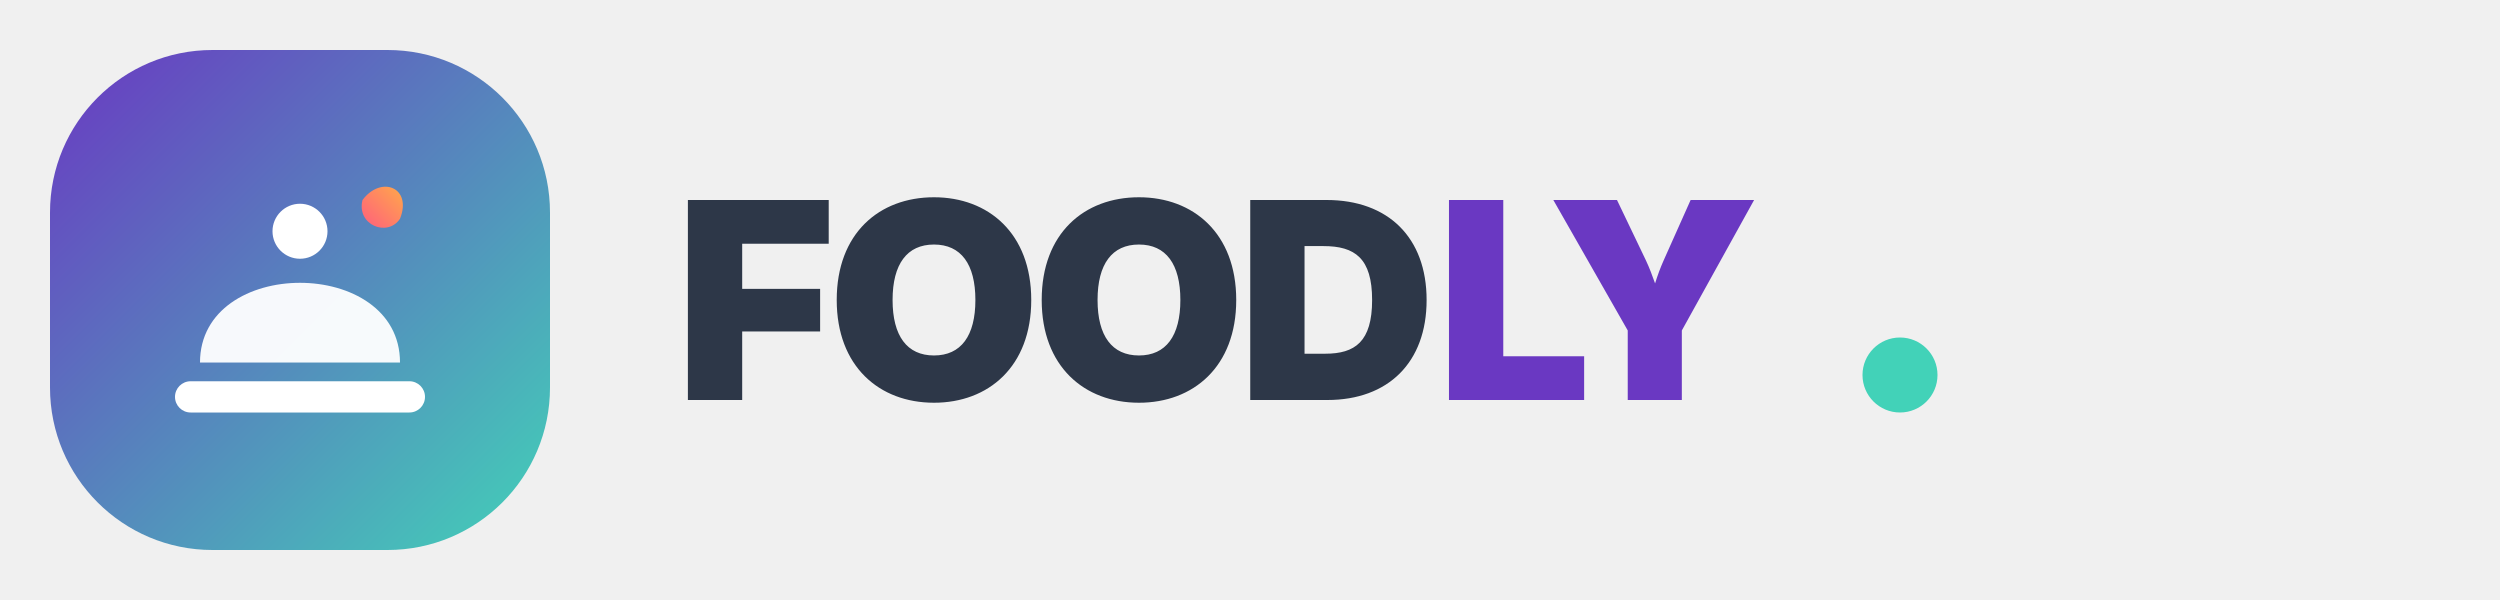
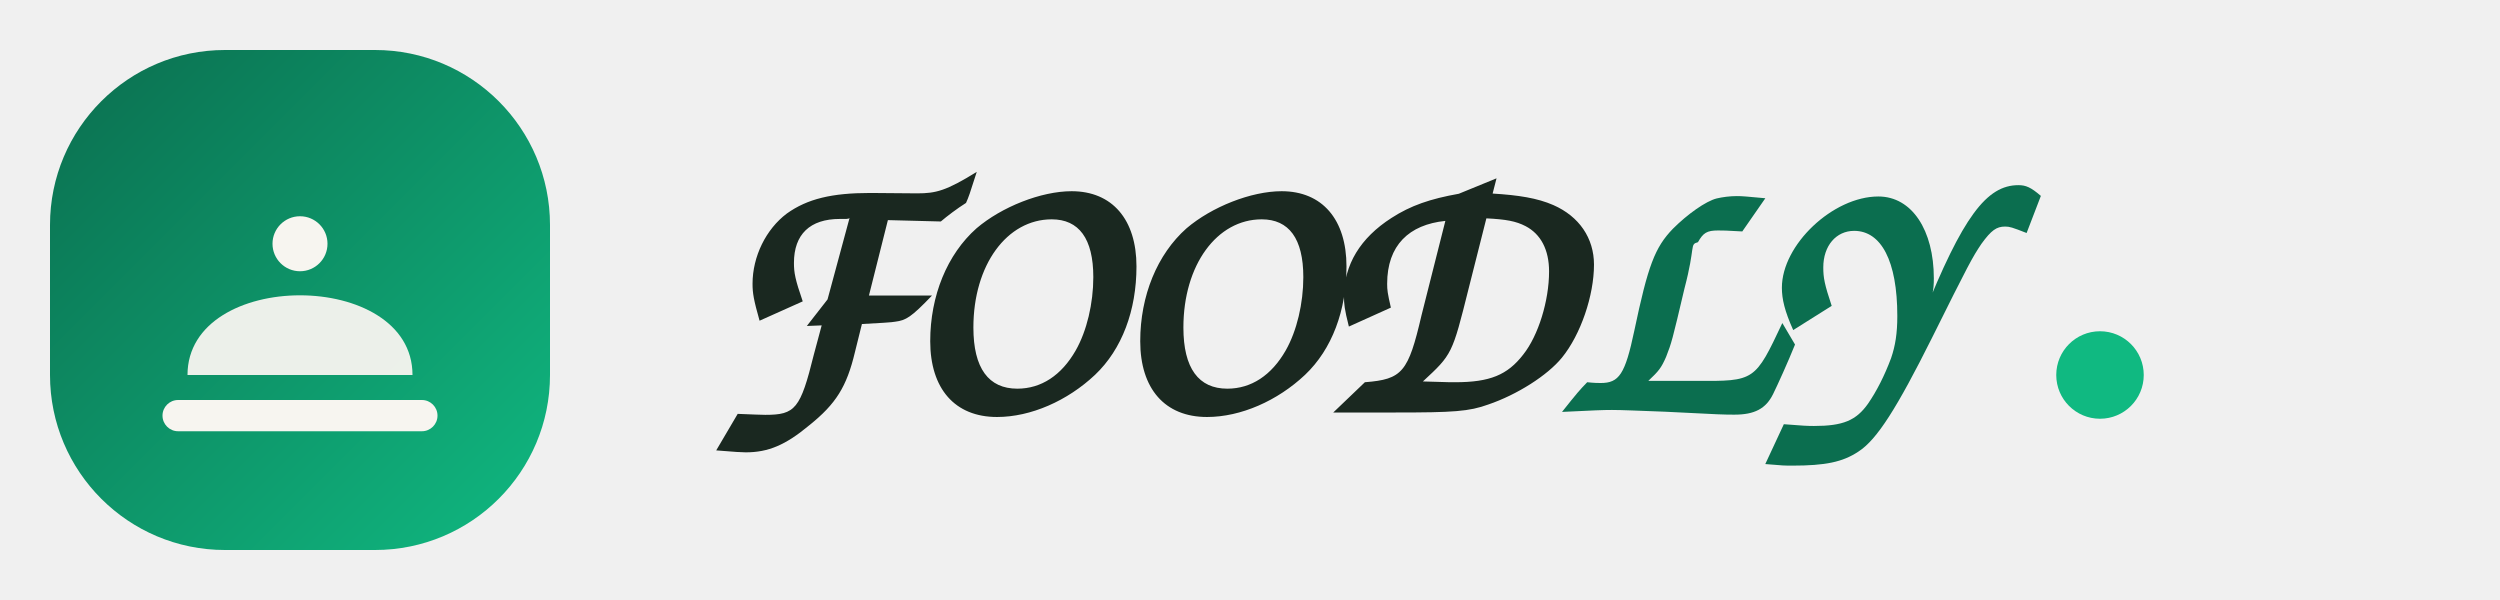
<svg xmlns="http://www.w3.org/2000/svg" viewBox="0 0 200 48" fill="none">
  <defs>
-     <linearGradient id="foodlyGrad" x1="0%" y1="0%" x2="100%" y2="100%">
-       <stop offset="0%" stop-color="#6A38C2" />
-       <stop offset="100%" stop-color="#42D2B8" />
-     </linearGradient>
-     <linearGradient id="accentGrad" x1="0%" y1="100%" x2="100%" y2="0%">
-       <stop offset="0%" stop-color="#FF5E7E" />
-       <stop offset="100%" stop-color="#FFA84A" />
+     <linearGradient id="royalGreenLogoGrad" x1="0%" y1="0%" x2="100%" y2="100%">
+       <stop offset="0%" stop-color="#0B6E4F" />
+       <stop offset="100%" stop-color="#10B981" />
    </linearGradient>
  </defs>
  <g transform="translate(4, 4)">
-     <rect width="40" height="40" rx="13" fill="url(#foodlyGrad)" />
-     <path d="M12 25 C12 16.5, 28 16.5, 28 25 Z" fill="#FFFFFF" opacity="0.95" />
-     <circle cx="20" cy="14.5" r="2.2" fill="#FFFFFF" />
-     <rect x="10" y="26.5" width="20" height="2.5" rx="1.25" fill="#FFFFFF" />
-     <path d="M25 12 C26.5 10, 29 11, 28 13.5 C27 15, 24.5 14, 25 12 Z" fill="url(#accentGrad)" />
+     <rect width="40" height="40" rx="14" fill="url(#royalGreenLogoGrad)" />
+     <path d="M11 26 C11 17.5, 29 17.5, 29 26 Z" fill="#F7F5F0" opacity="0.95" />
+     <circle cx="20" cy="15.5" r="2.2" fill="#F7F5F0" />
+     <rect x="9" y="28" width="22" height="2.5" rx="1.25" fill="#F7F5F0" />
  </g>
-   <text x="54" y="32" font-family="'Inter', system-ui, -apple-system, sans-serif" font-weight="900" font-size="22" letter-spacing="-0.03em" fill="#2D3748">
-     FOOD<tspan fill="#6A38C2">LY</tspan>
+   <text x="56" y="33" font-family="'Indie Flower', cursive, sans-serif" font-weight="bold" font-size="28" fill="#1A2820">
+     FOOD<tspan fill="#0B6E4F">LY</tspan>
  </text>
-   <circle cx="152" cy="30" r="3" fill="#42D2B8" />
+   <circle cx="168" cy="30" r="3.5" fill="#10B981" />
</svg>
